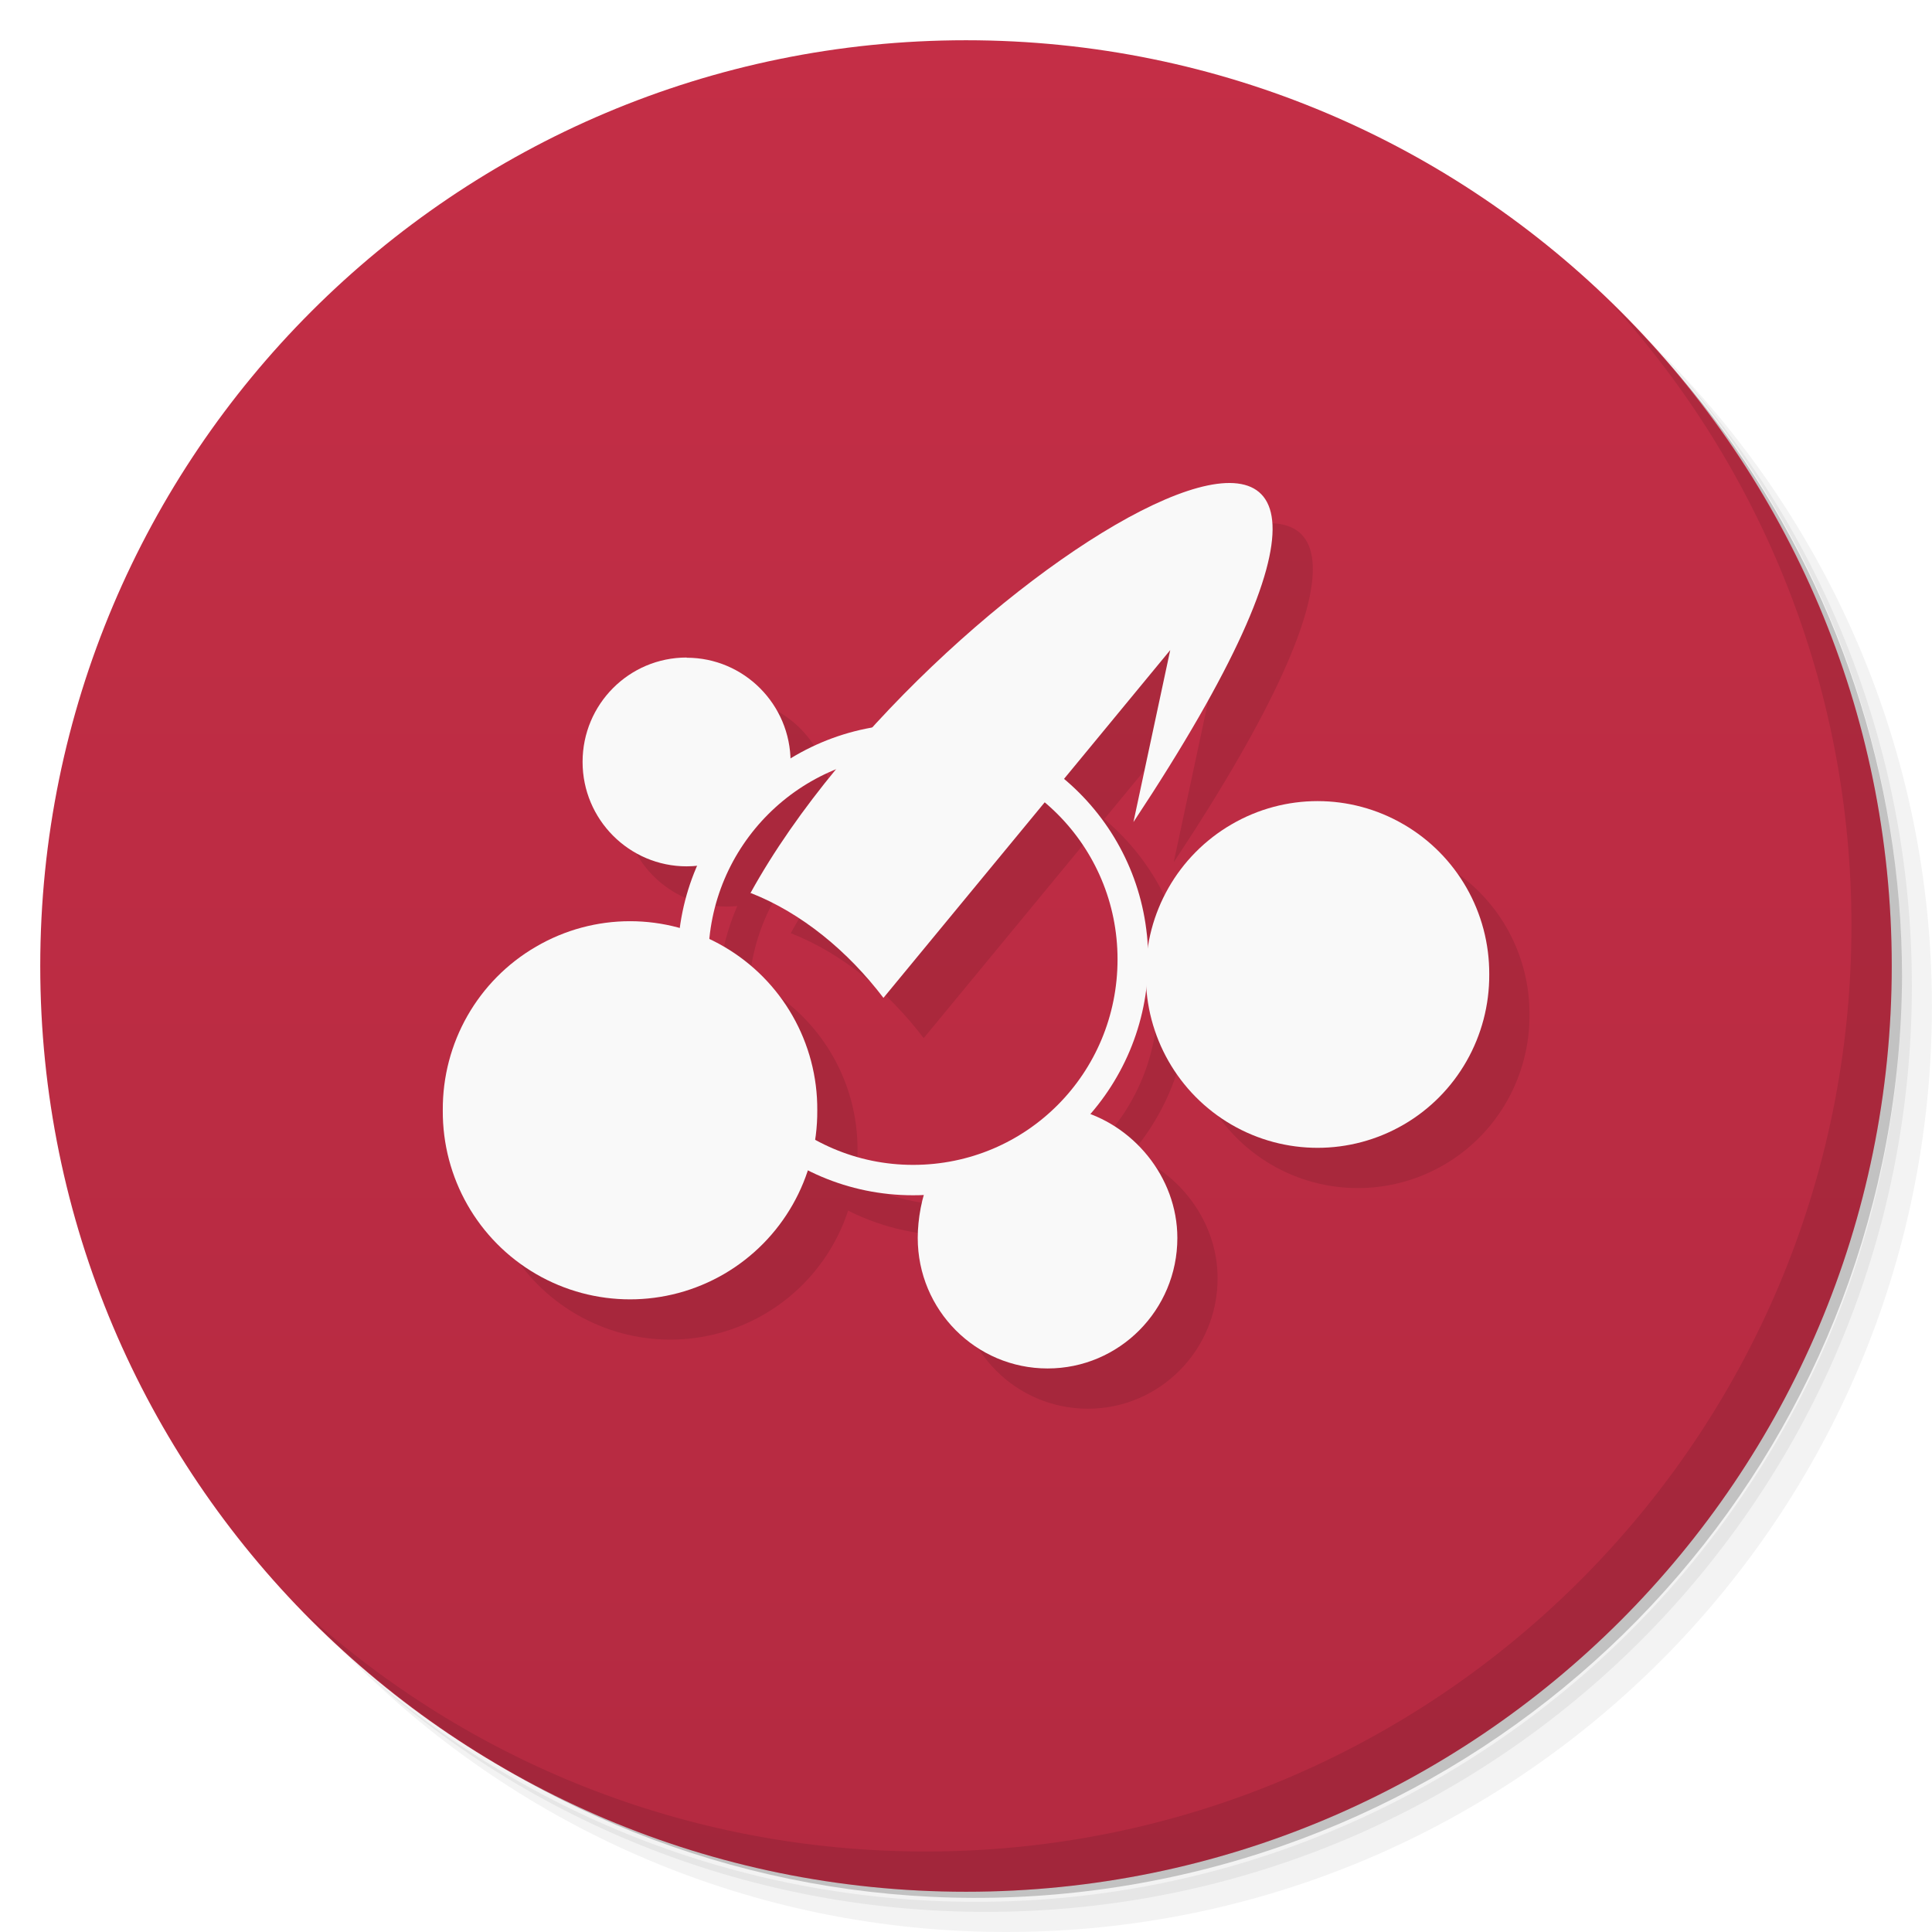
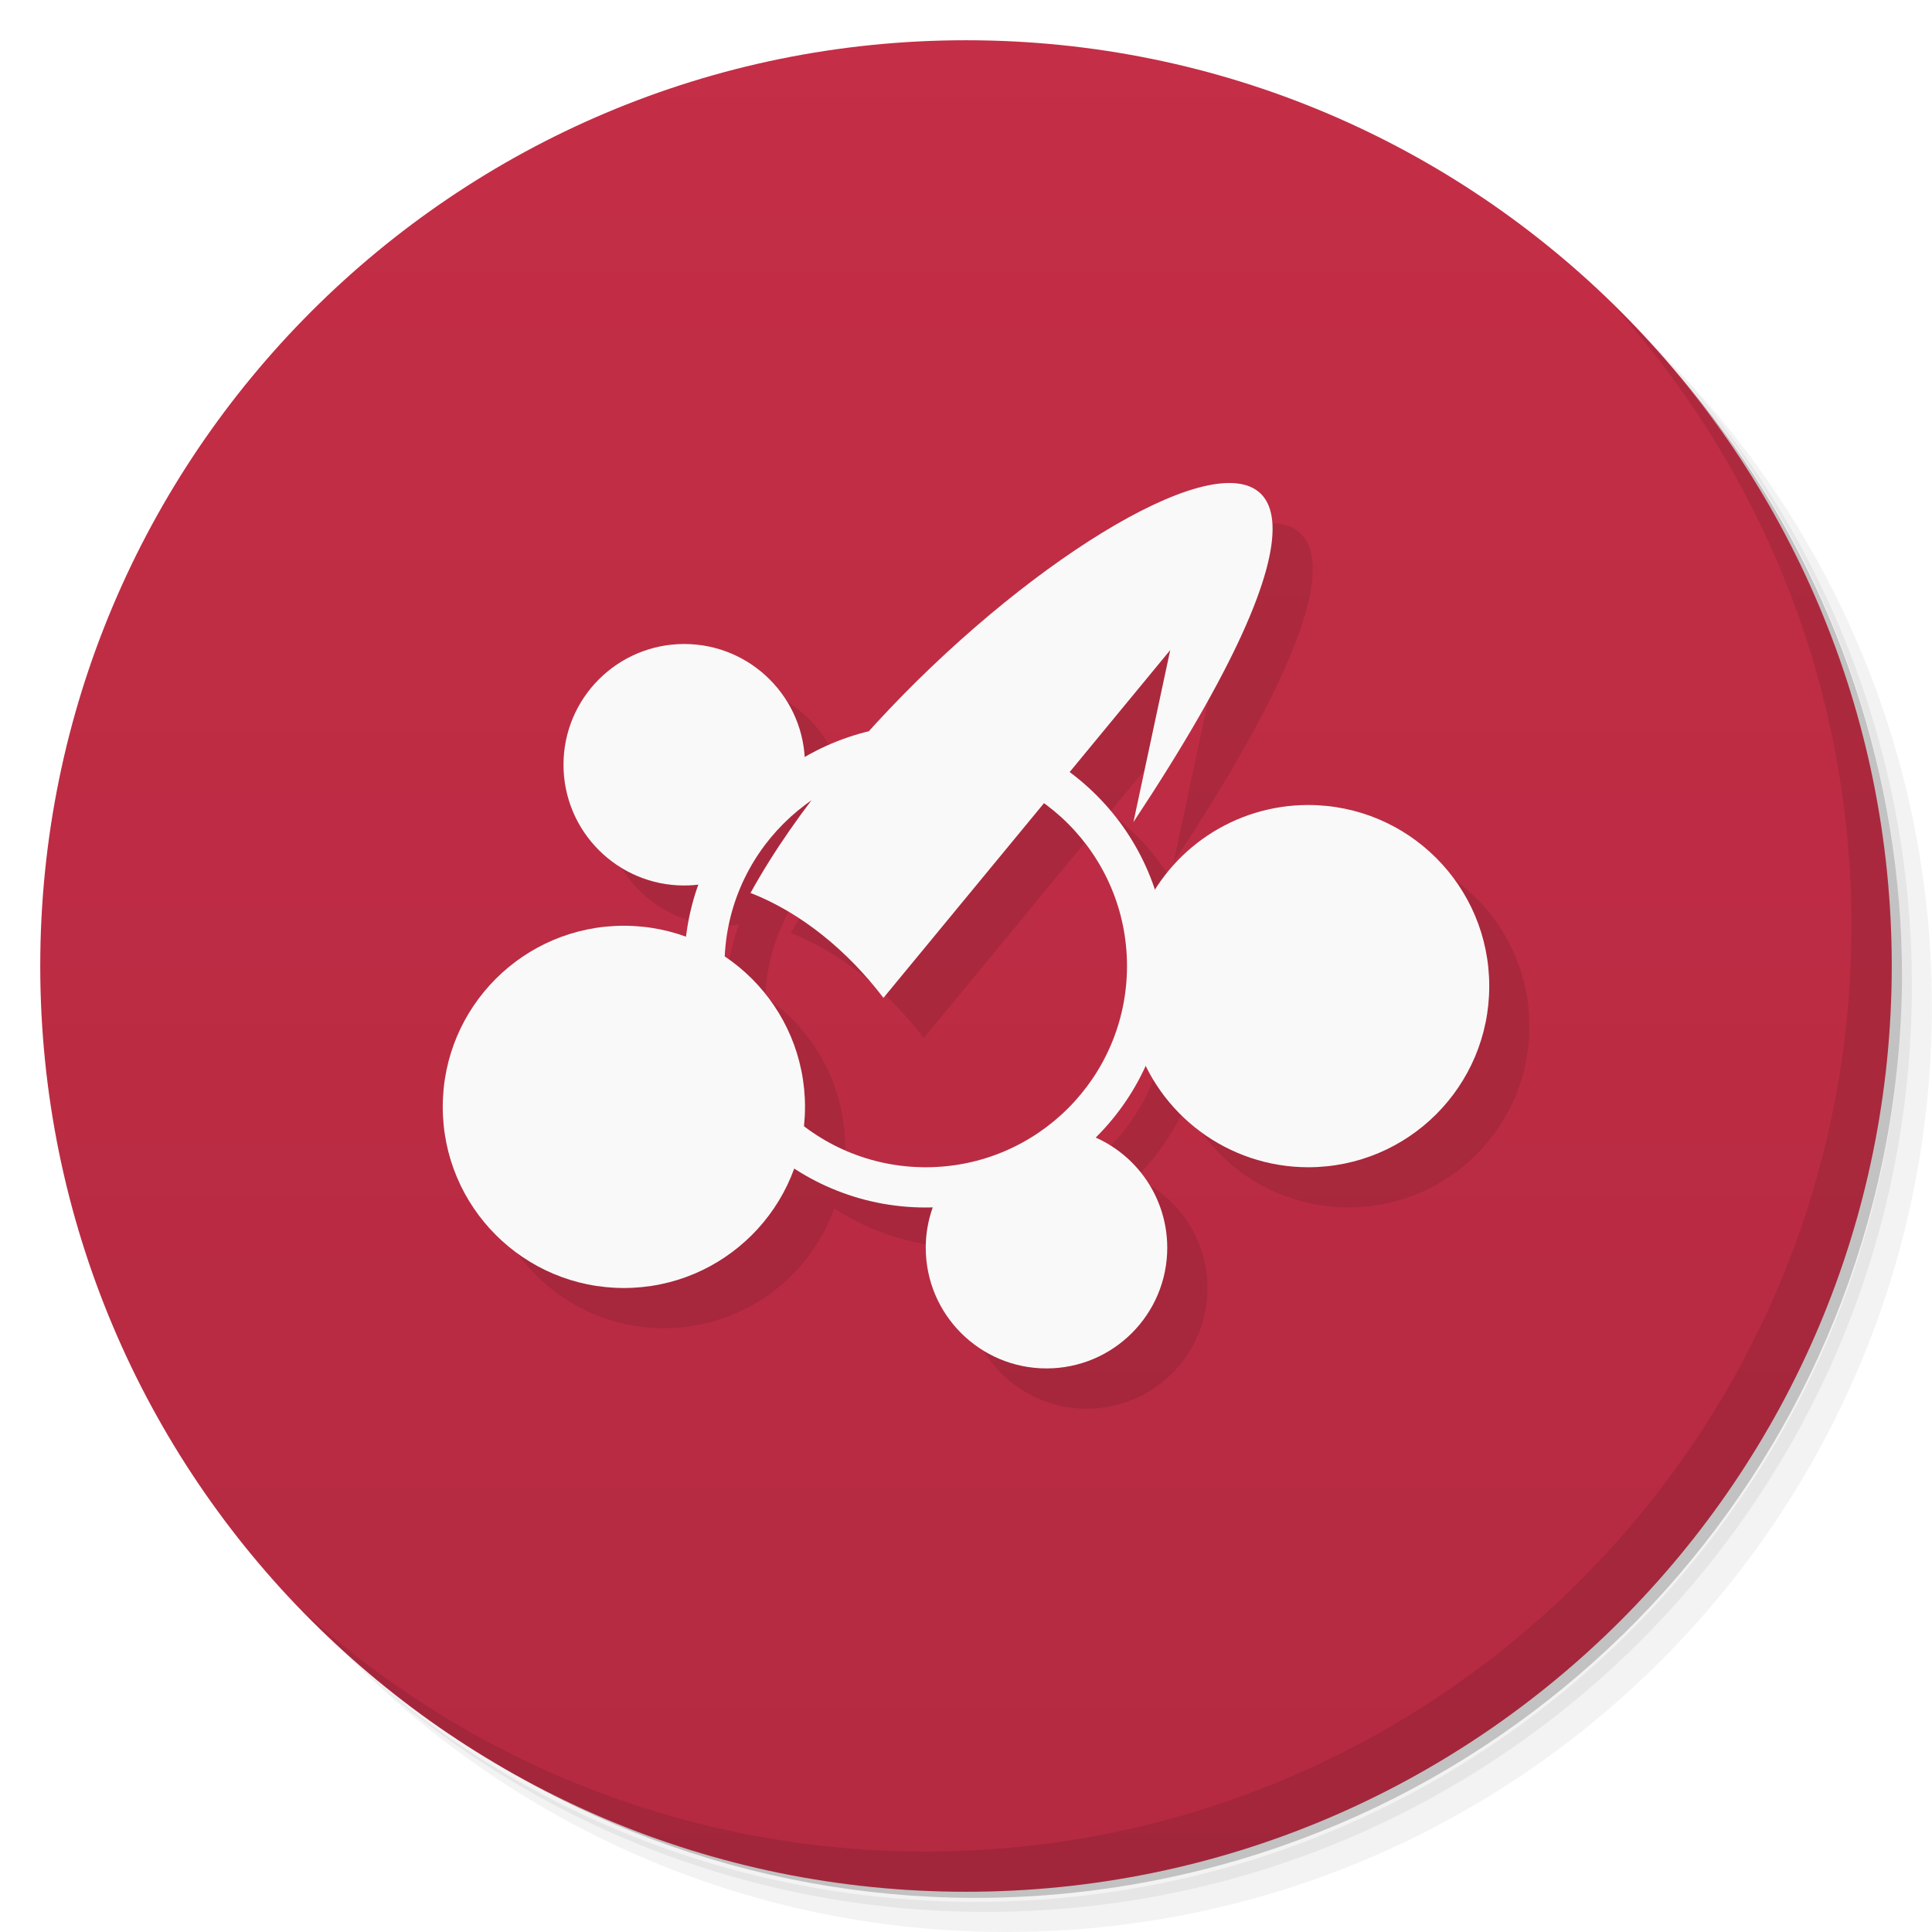
<svg xmlns="http://www.w3.org/2000/svg" viewBox="0 0 48 48">
  <defs>
    <linearGradient id="linearGradient3764" x1="1" x2="47" gradientUnits="userSpaceOnUse" gradientTransform="matrix(0,-1,1,0,-1.5e-6,48)">
      <stop style="stop-color:#b42a41;stop-opacity:1" />
      <stop offset="1" style="stop-color:#c42e46;stop-opacity:1" />
    </linearGradient>
  </defs>
  <g>
    <path d="m 36.31 5 c 5.859 4.062 9.688 10.831 9.688 18.5 c 0 12.426 -10.07 22.5 -22.5 22.5 c -7.669 0 -14.438 -3.828 -18.5 -9.688 c 1.037 1.822 2.306 3.499 3.781 4.969 c 4.085 3.712 9.514 5.969 15.469 5.969 c 12.703 0 23 -10.298 23 -23 c 0 -5.954 -2.256 -11.384 -5.969 -15.469 c -1.469 -1.475 -3.147 -2.744 -4.969 -3.781 z m 4.969 3.781 c 3.854 4.113 6.219 9.637 6.219 15.719 c 0 12.703 -10.297 23 -23 23 c -6.081 0 -11.606 -2.364 -15.719 -6.219 c 4.16 4.144 9.883 6.719 16.219 6.719 c 12.703 0 23 -10.298 23 -23 c 0 -6.335 -2.575 -12.06 -6.719 -16.219 z" style="opacity:0.05" />
    <path d="m 41.28 8.781 c 3.712 4.085 5.969 9.514 5.969 15.469 c 0 12.703 -10.297 23 -23 23 c -5.954 0 -11.384 -2.256 -15.469 -5.969 c 4.113 3.854 9.637 6.219 15.719 6.219 c 12.703 0 23 -10.298 23 -23 c 0 -6.081 -2.364 -11.606 -6.219 -15.719 z" style="opacity:0.1" />
    <path d="m 31.25 2.375 c 8.615 3.154 14.75 11.417 14.75 21.13 c 0 12.426 -10.07 22.5 -22.5 22.5 c -9.708 0 -17.971 -6.135 -21.12 -14.75 a 23 23 0 0 0 44.875 -7 a 23 23 0 0 0 -16 -21.875 z" style="opacity:0.2" />
  </g>
  <g>
    <path d="m 24 1 c 12.703 0 23 10.297 23 23 c 0 12.703 -10.297 23 -23 23 -12.703 0 -23 -10.297 -23 -23 0 -12.703 10.297 -23 23 -23 z" style="fill:url(#linearGradient3764);fill-opacity:1" />
  </g>
  <g>
    <g>
      <g transform="translate(1,1)">
        <g style="opacity:0.1">
          <g>
-             <path d="m 20.305 27.586 c 0.012 1.676 -0.875 3.227 -2.316 4.066 c -1.445 0.84 -3.227 0.84 -4.672 0 c -1.445 -0.84 -2.328 -2.391 -2.316 -4.066 c -0.012 -1.676 0.871 -3.227 2.316 -4.066 c 1.445 -0.844 3.227 -0.844 4.672 0 c 1.441 0.84 2.328 2.391 2.316 4.066 m 0 0" style="fill:#000;fill-opacity:1;stroke:none;fill-rule:nonzero" />
-             <path d="m 37 24.21 c 0.008 1.535 -0.801 2.961 -2.125 3.73 c -1.324 0.77 -2.957 0.77 -4.281 0 c -1.324 -0.77 -2.137 -2.195 -2.125 -3.73 c -0.012 -1.535 0.801 -2.957 2.125 -3.727 c 1.324 -0.773 2.957 -0.773 4.281 0 c 1.324 0.77 2.133 2.191 2.125 3.727 m 0 0" style="fill:#000;fill-opacity:1;stroke:none;fill-rule:nonzero" />
-             <path d="m 17.06 16.336 c -1.43 0 -2.586 1.16 -2.586 2.594 c 0 1.43 1.16 2.594 2.586 2.594 c 0.191 0 0.43 -0.027 0.609 -0.066 c 0.445 -0.949 1.125 -1.629 1.996 -2.195 c 0.008 -0.066 -0.023 -0.262 -0.023 -0.328 c 0 -1.434 -1.16 -2.594 -2.582 -2.594 m 0 -0.004" style="fill:#000;fill-opacity:1;stroke:none;fill-rule:nonzero" />
-             <path d="m 22.685 17.986 c -3.225 0 -5.848 2.623 -5.848 5.848 0 3.228 2.619 5.862 5.848 5.862 3.226 0 5.841 -2.637 5.841 -5.862 0 -3.228 -2.613 -5.848 -5.841 -5.848 z m 0 0.754 c 2.806 0 5.08 2.273 5.08 5.094 0 2.829 -2.259 5.107 -5.08 5.107 -2.805 0 -5.087 -2.291 -5.087 -5.107 0 -2.828 2.281 -5.094 5.087 -5.094 z" mix-blend-mode="normal" isolation="auto" white-space="normal" solid-opacity="1" solid-color="#000000" style="visibility:visible;shape-rendering:auto;color-interpolation-filters:linearRGB;fill:#000;opacity:1;image-rendering:auto;fill-opacity:1;stroke:none;display:inline;color:#000;fill-rule:nonzero;color-rendering:auto;color-interpolation:sRGB" />
-             <path d="m 26.727 27.566 c -0.934 1.023 -2.172 1.641 -3.641 1.746 -0.184 0.41 -0.285 0.973 -0.285 1.445 0 1.789 1.441 3.242 3.227 3.242 1.781 0 3.223 -1.453 3.223 -3.242 0 -1.52 -1.113 -2.844 -2.52 -3.191" style="fill:#000;fill-opacity:1;stroke:none;fill-rule:nonzero" />
-             <path d="m 18.66 22.19 c 1.254 0.492 2.406 1.441 3.289 2.602 l 7.125 -8.641 l -0.914 4.273 c 10.18 -15.371 -4.914 -6.586 -9.516 1.766 m 0.016 0" style="fill:#000;fill-opacity:1;stroke:none;fill-rule:nonzero" />
+             <path d="m 31.451 13 c -1.915 0.085 -5.805 2.801 -8.85 6.172 a 6 6 0 0 0 -1.619 0.646 c -0.094 -1.572 -1.387 -2.82 -2.982 -2.82 c -1.657 0 -3 1.343 -3 3 c 0 1.657 1.343 3 3 3 c 0.12 0 0.24 -0.014 0.359 -0.029 a 6 6 0 0 0 -0.309 1.311 a 4.5 4.5 0 0 0 -1.551 -0.281 a 4.5 4.5 0 0 0 -4.5 4.5 a 4.5 4.5 0 0 0 4.5 4.5 a 4.5 4.5 0 0 0 4.227 -2.973 a 6 6 0 0 0 3.273 0.973 a 6 6 0 0 0 0.184 -0.01 c -0.117 0.323 -0.183 0.664 -0.184 1.01 c -0.001 1.657 1.343 3 3 3 c 1.657 0 3 -1.343 3 -3 c -0.001 -1.202 -0.718 -2.264 -1.785 -2.736 a 6 6 0 0 0 1.244 -1.793 c 0.743 1.527 2.301 2.528 4.04 2.529 c 2.485 0 4.5 -2.01 4.5 -4.5 c 0 -2.485 -2.01 -4.5 -4.5 -4.5 c -1.565 0 -2.995 0.815 -3.809 2.113 a 6 6 0 0 0 -2.119 -2.928 l 2.502 -3.035 l -0.914 4.273 c 4.136 -6.244 4.1 -8.502 2.291 -8.422 z m -10.258 7.871 c -0.581 0.765 -1.121 1.539 -1.549 2.316 l 0.016 0 c 1.254 0.492 2.406 1.443 3.289 2.604 l 3.986 -4.834 a 5 5 0 0 1 2.064 4.04 a 5 5 0 0 1 -5 5 a 5 5 0 0 1 -3.03 -1.029 a 4.5 4.5 0 0 0 0.027 -0.471 a 4.5 4.5 0 0 0 -1.988 -3.732 a 5 5 0 0 1 2.182 -3.895 z" transform="translate(-1,-1)" style="fill:#000;fill-opacity:1;stroke:none;fill-rule:nonzero" />
          </g>
        </g>
      </g>
    </g>
  </g>
  <g>
    <g>
      <g>
-         <path d="m 20.305 27.586 c 0.012 1.676 -0.875 3.227 -2.316 4.066 c -1.445 0.84 -3.227 0.84 -4.672 0 c -1.445 -0.84 -2.328 -2.391 -2.316 -4.066 c -0.012 -1.676 0.871 -3.227 2.316 -4.066 c 1.445 -0.844 3.227 -0.844 4.672 0 c 1.441 0.84 2.328 2.391 2.316 4.066 m 0 0" style="fill:#f9f9f9;fill-opacity:1;stroke:none;fill-rule:nonzero" />
-         <path d="m 37 24.21 c 0.008 1.535 -0.801 2.961 -2.125 3.73 c -1.324 0.77 -2.957 0.77 -4.281 0 c -1.324 -0.77 -2.137 -2.195 -2.125 -3.73 c -0.012 -1.535 0.801 -2.957 2.125 -3.727 c 1.324 -0.773 2.957 -0.773 4.281 0 c 1.324 0.77 2.133 2.191 2.125 3.727 m 0 0" style="fill:#f9f9f9;fill-opacity:1;stroke:none;fill-rule:nonzero" />
-         <path d="m 17.06 16.336 c -1.43 0 -2.586 1.16 -2.586 2.594 c 0 1.43 1.16 2.594 2.586 2.594 c 0.191 0 0.43 -0.027 0.609 -0.066 c 0.445 -0.949 1.125 -1.629 1.996 -2.195 c 0.008 -0.066 -0.023 -0.262 -0.023 -0.328 c 0 -1.434 -1.16 -2.594 -2.582 -2.594 m 0 -0.004" style="fill:#f9f9f9;fill-opacity:1;stroke:none;fill-rule:nonzero" />
-         <path d="m 22.685 17.986 c -3.225 0 -5.848 2.623 -5.848 5.848 0 3.228 2.619 5.862 5.848 5.862 3.226 0 5.841 -2.637 5.841 -5.862 0 -3.228 -2.613 -5.848 -5.841 -5.848 z m 0 0.754 c 2.806 0 5.08 2.273 5.08 5.094 0 2.829 -2.259 5.107 -5.08 5.107 -2.805 0 -5.087 -2.291 -5.087 -5.107 0 -2.828 2.281 -5.094 5.087 -5.094 z" mix-blend-mode="normal" isolation="auto" white-space="normal" solid-opacity="1" solid-color="#000000" style="visibility:visible;shape-rendering:auto;color-interpolation-filters:linearRGB;fill:#f9f9f9;opacity:1;image-rendering:auto;fill-opacity:1;stroke:none;display:inline;color:#000;fill-rule:nonzero;color-rendering:auto;color-interpolation:sRGB" />
-         <path d="m 26.727 27.566 c -0.934 1.023 -2.172 1.641 -3.641 1.746 -0.184 0.41 -0.285 0.973 -0.285 1.445 0 1.789 1.441 3.242 3.227 3.242 1.781 0 3.223 -1.453 3.223 -3.242 0 -1.52 -1.113 -2.844 -2.52 -3.191" style="fill:#f9f9f9;fill-opacity:1;stroke:none;fill-rule:nonzero" />
        <path d="m 18.66 22.19 c 1.254 0.492 2.406 1.441 3.289 2.602 l 7.125 -8.641 l -0.914 4.273 c 10.18 -15.371 -4.914 -6.586 -9.516 1.766 m 0.016 0" style="fill:#f9f9f9;fill-opacity:1;stroke:none;fill-rule:nonzero" />
      </g>
    </g>
  </g>
  <g>
    <path d="m 40.03 7.531 c 3.712 4.084 5.969 9.514 5.969 15.469 0 12.703 -10.297 23 -23 23 c -5.954 0 -11.384 -2.256 -15.469 -5.969 4.178 4.291 10.01 6.969 16.469 6.969 c 12.703 0 23 -10.298 23 -23 0 -6.462 -2.677 -12.291 -6.969 -16.469 z" style="opacity:0.1" />
  </g>
+   <circle cx="15.5" cy="27.5" r="4.5" style="fill:#f9f9f9;opacity:1;fill-opacity:1;stroke:none" />
+   <path d="m 26.678 28.08 c -0.903 0.814 -2.05 1.307 -3.262 1.4 c -0.271 0.46 -0.416 0.984 -0.416 1.518 c -0.001 1.657 1.343 3 3 3 1.657 0 3 -1.343 3 -3 -0.001 -1.394 -0.964 -2.603 -2.322 -2.918 z" style="fill:#f9f9f9;opacity:1;fill-opacity:1;stroke:none" />
+   <path d="m 32.5 20 c -1.812 0 -3.448 1.088 -4.148 2.76 c 0.096 0.406 0.146 0.823 0.148 1.24 -0.002 0.61 -0.106 1.215 -0.307 1.791 0.57 1.903 2.32 3.207 4.307 3.209 2.485 0 4.5 -2.01 4.5 -4.5 0 -2.485 -2.01 -4.5 -4.5 -4.5" style="fill:#f9f9f9;opacity:1;fill-opacity:1;stroke:none" />
+   <path d="m 17 16 c -1.657 0 -3 1.343 -3 3 0 1.657 1.343 3 3 3 0.319 0 0.637 -0.053 0.939 -0.154 0.423 -0.991 1.128 -1.836 2.027 -2.43 c 0.021 -0.138 0.033 -0.277 0.033 -0.416 0.001 -1.657 -1.343 -3 -3 -3" style="fill:#f9f9f9;opacity:1;fill-opacity:1;stroke:none" />
+   <path d="m 23 18 a 6 6 0 0 0 -6 6 6 6 0 0 0 6 6 6 6 0 0 0 6 -6 6 6 0 0 0 -6 -6 z m 0 1 a 5 5 0 0 1 5 5 5 5 0 0 1 -5 5 5 5 0 0 1 -5 -5 5 5 0 0 1 5 -5 z" style="fill:#f9f9f9;opacity:1;fill-opacity:1;stroke:none" />
</svg>
